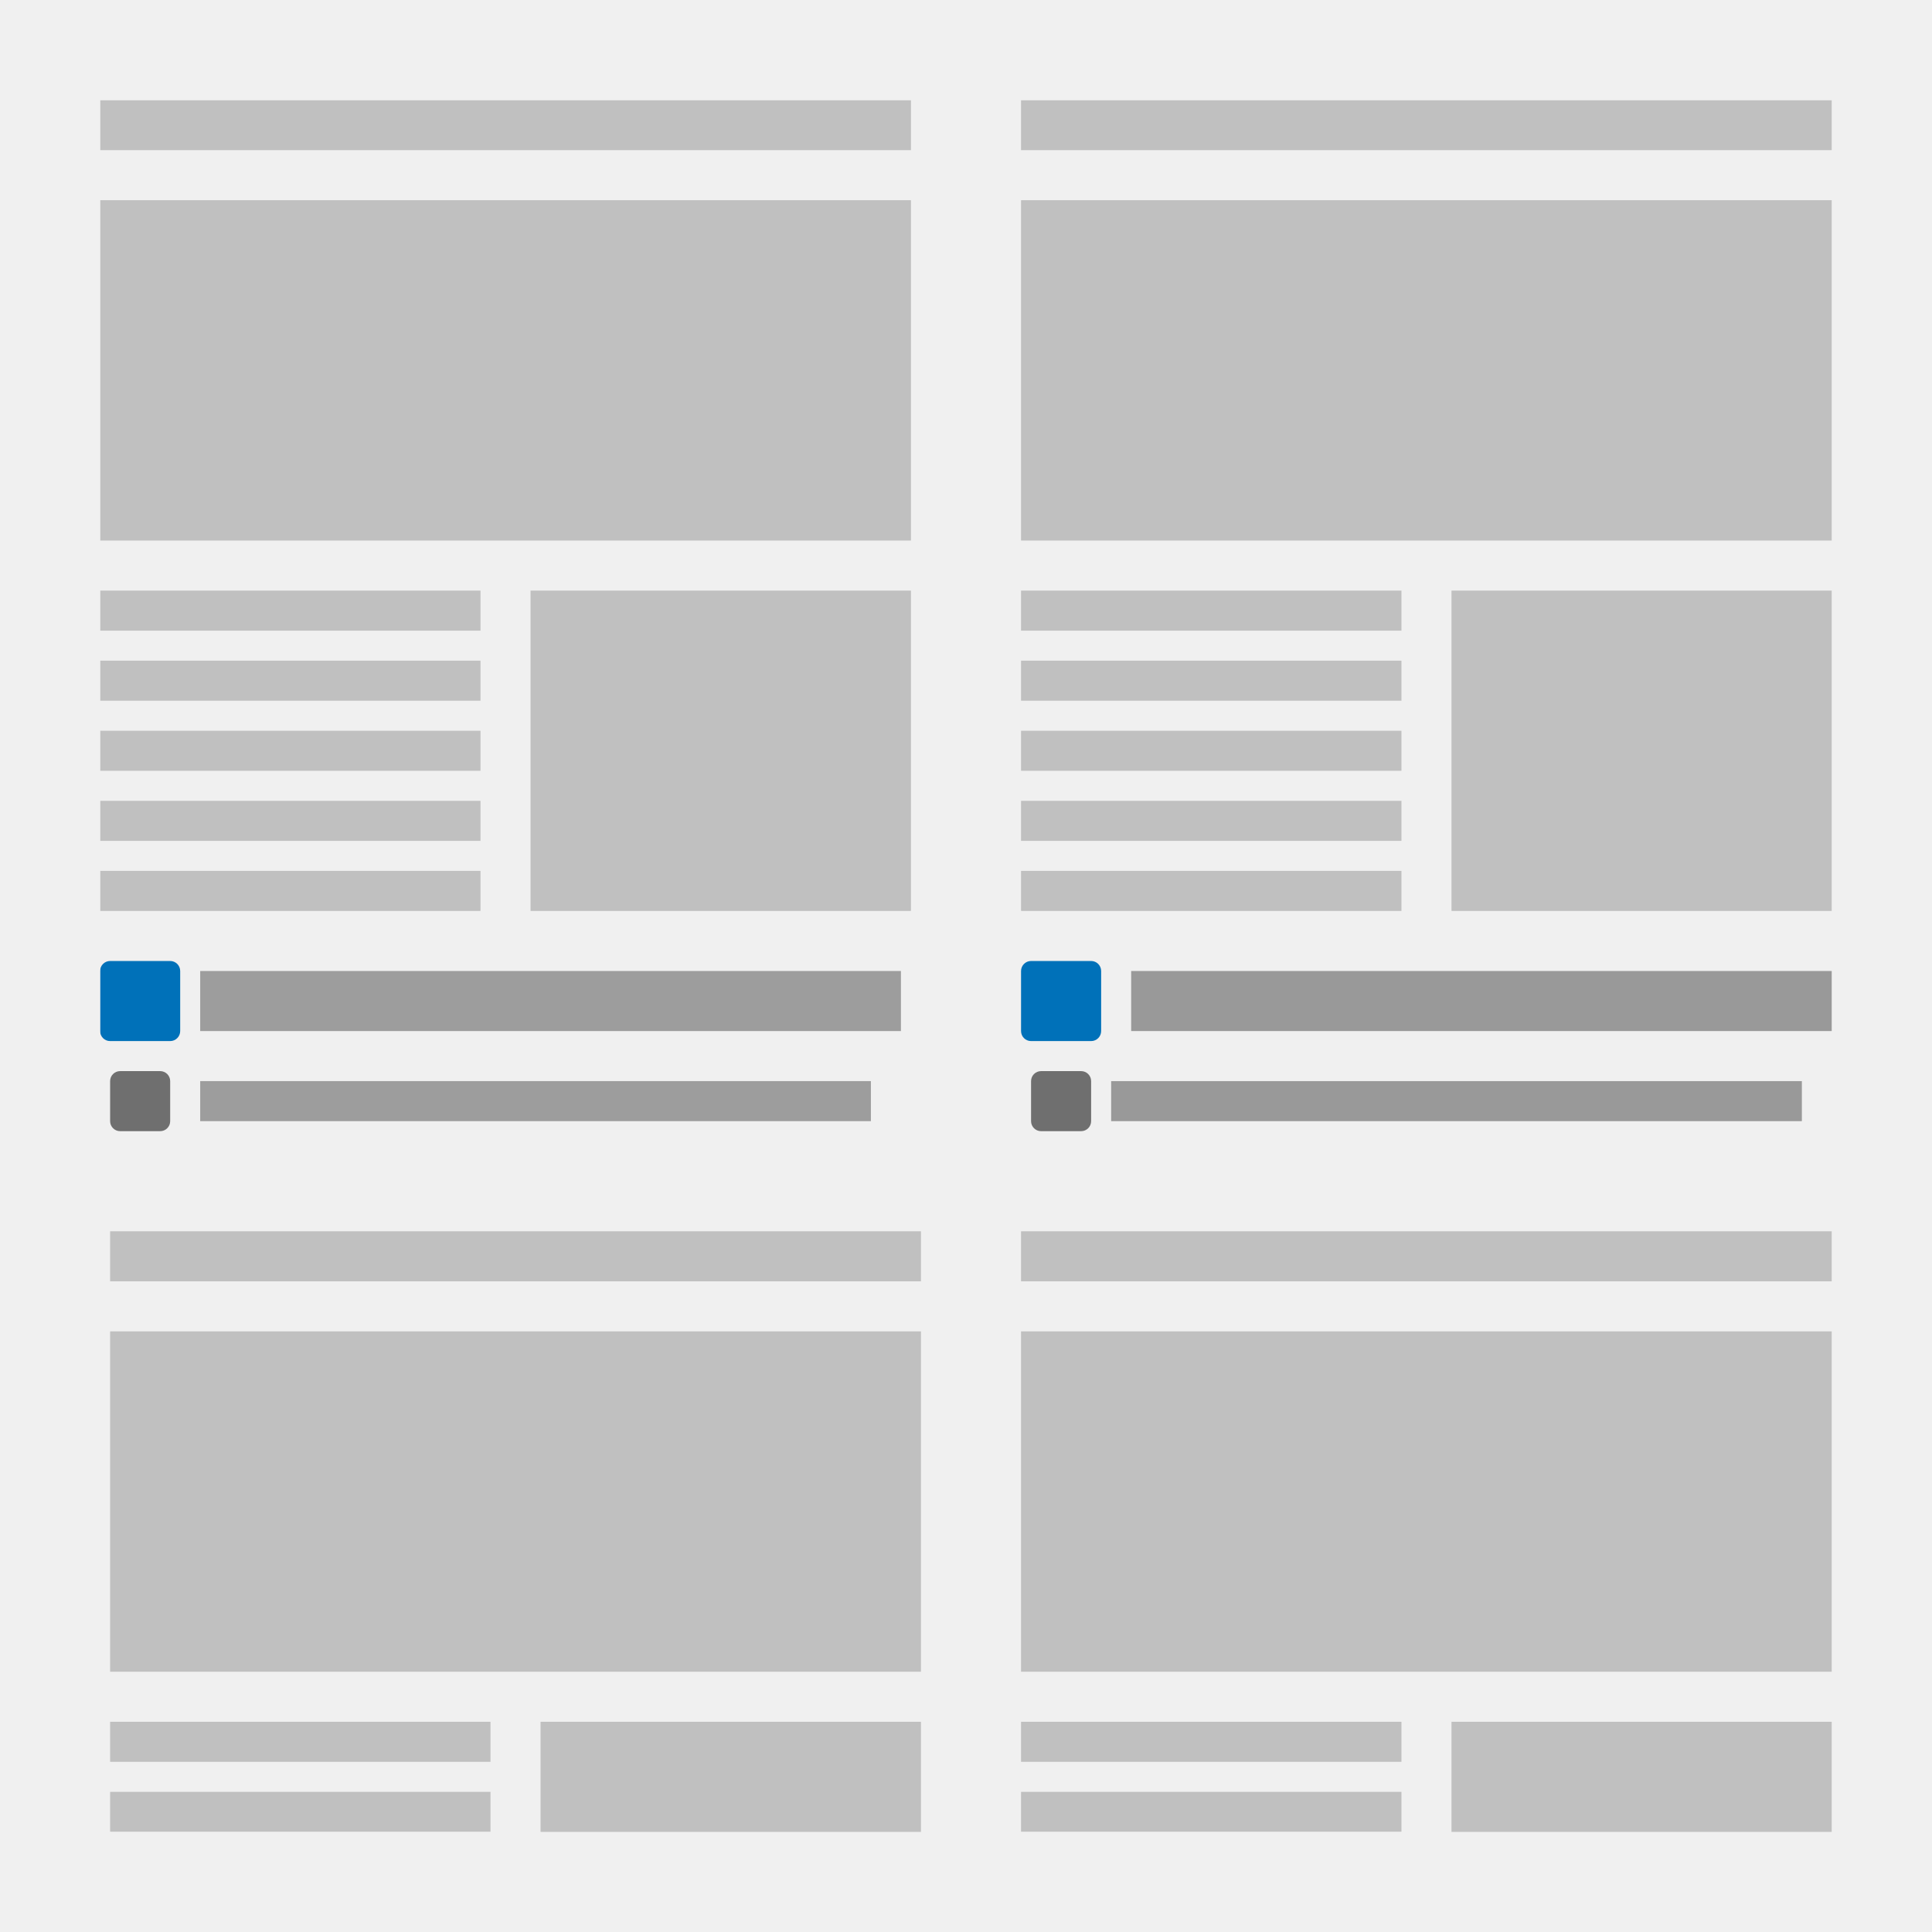
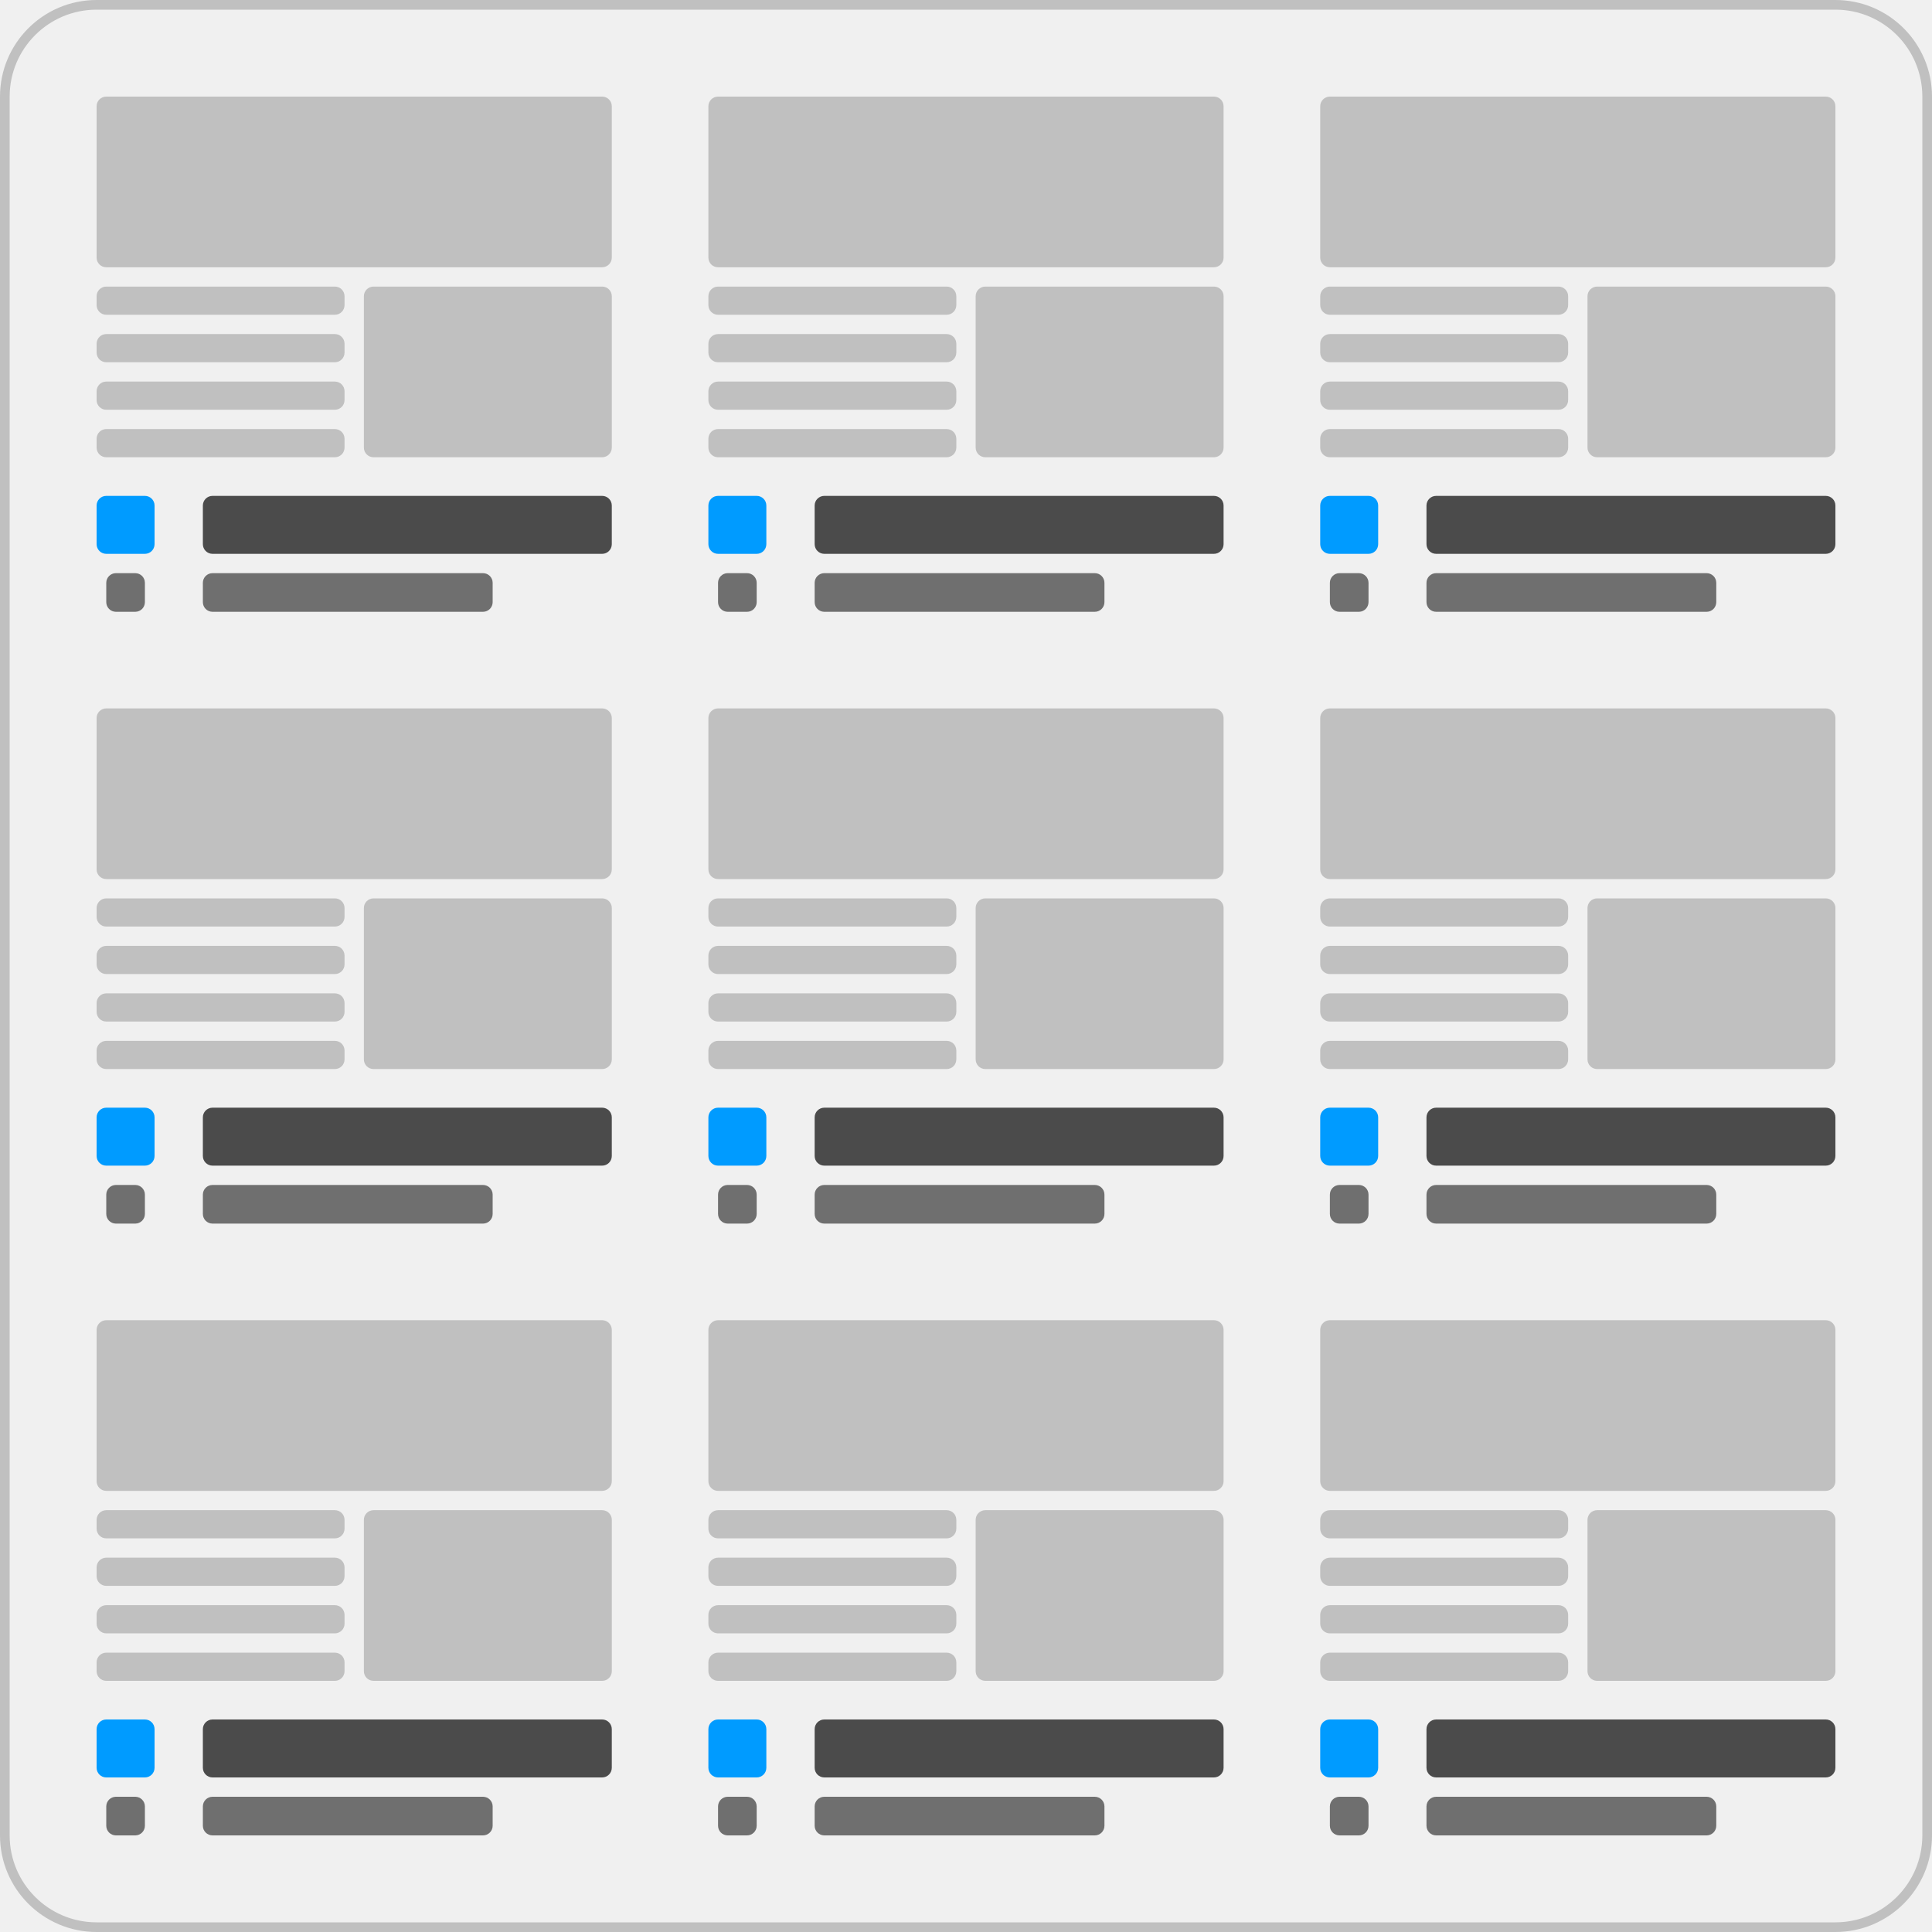
- <svg xmlns="http://www.w3.org/2000/svg" width="193" height="193" fill="none" viewBox="0 0 193 193">
-   <mask id="a" width="173" height="173" x="10" y="10" maskUnits="userSpaceOnUse" style="mask-type:alpha">
-     <path fill="#fff" d="M10 10h173v173H10z" />
-   </mask>
-   <g mask="url(#a)">
-     <rect width="8" height="8" x="10" y="96" fill="#0071B9" rx="1" />
-     <rect width="6" height="6" x="11" y="107" fill="#6F6F6F" rx="1" />
-     <path fill="silver" d="M10 20h81v34H10zm0 39h38v4H10zm0 7h38v4H10zm0 14h38v4H10zm0-7h38v4H10zm0 14h38v4H10zm43-28h38v32H53zM10 10h81v5H10z" />
-     <path fill="#4B4B4B" fill-opacity=".5" d="M20 97h70v6H20zm0 11h67v4H20z" />
-     <rect width="8" height="8" x="102" y="96" fill="#0071B9" rx="1" />
-     <rect width="6" height="6" x="103" y="107" fill="#6F6F6F" rx="1" />
-     <path fill="silver" d="M102 20h81v34h-81zm0 39h38v4h-38zm0 7h38v4h-38zm0 14h38v4h-38zm0-7h38v4h-38zm0 14h38v4h-38zm43-28h38v32h-38zm-43-49h81v5h-81z" />
-     <path fill="#999" d="M113 97h70v6h-70zm-2 11h69v4h-69z" />
-     <path fill="silver" d="M11 133h81v34H11zm0 39h38v4H11zm0 7h38v4H11zm43-7h38v32H54zm-43-49h81v5H11zm91 10h81v34h-81zm0 39h38v4h-38zm0 7h38v4h-38zm43-7h38v32h-38zm-43-49h81v5h-81z" />
-   </g>
+ <svg xmlns="http://www.w3.org/2000/svg" width="200" height="200" fill="none" viewBox="0 0 200 200">
+   <path fill="silver" fill-rule="evenodd" d="M10 1a9 9 0 0 0-9 9v180a9 9 0 0 0 9 9h180a9 9 0 0 0 9-9V10a9 9 0 0 0-9-9H10ZM0 10C0 4.477 4.477 0 10 0h180c5.523 0 10 4.477 10 10v180c0 5.523-4.477 10-10 10H10c-5.523 0-10-4.477-10-10V10Z" clip-rule="evenodd" />
+   <path fill="silver" d="M62.333 10H11a1 1 0 0 0-1 1v15.667a1 1 0 0 0 1 1h51.333a1 1 0 0 0 1-1V11a1 1 0 0 0-1-1ZM34.667 29.667H11a1 1 0 0 0-1 1v.917a1 1 0 0 0 1 1h23.667a1 1 0 0 0 1-1v-.917a1 1 0 0 0-1-1Zm0 4.916H11a1 1 0 0 0-1 1v.917a1 1 0 0 0 1 1h23.667a1 1 0 0 0 1-1v-.917a1 1 0 0 0-1-1Zm0 4.917H11a1 1 0 0 0-1 1v.917a1 1 0 0 0 1 1h23.667a1 1 0 0 0 1-1V40.5a1 1 0 0 0-1-1Zm0 4.917H11a1 1 0 0 0-1 1v.917a1 1 0 0 0 1 1h23.667a1 1 0 0 0 1-1v-.917a1 1 0 0 0-1-1Zm27.668-14.75H38.668a1 1 0 0 0-1 1v15.667a1 1 0 0 0 1 1h23.667a1 1 0 0 0 1-1V30.667a1 1 0 0 0-1-1Z" />
+   <path fill="#009BFF" d="M15 51.333h-4a1 1 0 0 0-1 1v4a1 1 0 0 0 1 1h4a1 1 0 0 0 1-1v-4a1 1 0 0 0-1-1Z" />
+   <path fill="#4B4B4B" d="M62.333 51.333H22a1 1 0 0 0-1 1v4a1 1 0 0 0 1 1h40.333a1 1 0 0 0 1-1v-4a1 1 0 0 0-1-1Z" />
+   <path fill="#6F6F6F" d="M14 59.333h-2a1 1 0 0 0-1 1v2a1 1 0 0 0 1 1h2a1 1 0 0 0 1-1v-2a1 1 0 0 0-1-1Zm36 0H22a1 1 0 0 0-1 1v2a1 1 0 0 0 1 1h28a1 1 0 0 0 1-1v-2a1 1 0 0 0-1-1Z" />
+   <path fill="silver" d="M125.665 10H74.332a1 1 0 0 0-1 1v15.667a1 1 0 0 0 1 1h51.333a1 1 0 0 0 1-1V11a1 1 0 0 0-1-1ZM97.999 29.667H74.332a1 1 0 0 0-1 1v.917a1 1 0 0 0 1 1h23.667a1 1 0 0 0 1-1v-.917a1 1 0 0 0-1-1Zm0 4.916H74.332a1 1 0 0 0-1 1v.917a1 1 0 0 0 1 1h23.667a1 1 0 0 0 1-1v-.917a1 1 0 0 0-1-1Zm0 4.917H74.332a1 1 0 0 0-1 1v.917a1 1 0 0 0 1 1h23.667a1 1 0 0 0 1-1V40.5a1 1 0 0 0-1-1Zm0 4.917H74.332a1 1 0 0 0-1 1v.917a1 1 0 0 0 1 1h23.667a1 1 0 0 0 1-1v-.917a1 1 0 0 0-1-1Zm27.668-14.75H102a1 1 0 0 0-1 1v15.667a1 1 0 0 0 1 1h23.667a1 1 0 0 0 1-1V30.667a1 1 0 0 0-1-1Z" />
+   <path fill="#009BFF" d="M78.332 51.333h-4a1 1 0 0 0-1 1v4a1 1 0 0 0 1 1h4a1 1 0 0 0 1-1v-4a1 1 0 0 0-1-1Z" />
+   <path fill="#4B4B4B" d="M125.665 51.333H85.332a1 1 0 0 0-1 1v4a1 1 0 0 0 1 1h40.333a1 1 0 0 0 1-1v-4a1 1 0 0 0-1-1Z" />
+   <path fill="#6F6F6F" d="M77.332 59.333h-2a1 1 0 0 0-1 1v2a1 1 0 0 0 1 1h2a1 1 0 0 0 1-1v-2a1 1 0 0 0-1-1Zm36 0h-28a1 1 0 0 0-1 1v2a1 1 0 0 0 1 1h28a1 1 0 0 0 1-1v-2a1 1 0 0 0-1-1Z" />
+   <path fill="silver" d="M189.001 10h-51.333a1 1 0 0 0-1 1v15.667a1 1 0 0 0 1 1h51.333a1 1 0 0 0 1-1V11a1 1 0 0 0-1-1Zm-27.666 19.667h-23.667a1 1 0 0 0-1 1v.917a1 1 0 0 0 1 1h23.667a1 1 0 0 0 1-1v-.917a1 1 0 0 0-1-1Zm0 4.916h-23.667a1 1 0 0 0-1 1v.917a1 1 0 0 0 1 1h23.667a1 1 0 0 0 1-1v-.917a1 1 0 0 0-1-1Zm0 4.917h-23.667a1 1 0 0 0-1 1v.917a1 1 0 0 0 1 1h23.667a1 1 0 0 0 1-1V40.5a1 1 0 0 0-1-1Zm0 4.917h-23.667a1 1 0 0 0-1 1v.917a1 1 0 0 0 1 1h23.667a1 1 0 0 0 1-1v-.917a1 1 0 0 0-1-1Zm27.668-14.75h-23.667a1 1 0 0 0-1 1v15.667a1 1 0 0 0 1 1h23.667a1 1 0 0 0 1-1V30.667a1 1 0 0 0-1-1Z" />
+   <path fill="#009BFF" d="M141.668 51.333h-4a1 1 0 0 0-1 1v4a1 1 0 0 0 1 1h4a1 1 0 0 0 1-1v-4a1 1 0 0 0-1-1Z" />
+   <path fill="#4B4B4B" d="M189.001 51.333h-40.333a1 1 0 0 0-1 1v4a1 1 0 0 0 1 1h40.333a1 1 0 0 0 1-1v-4a1 1 0 0 0-1-1Z" />
+   <path fill="#6F6F6F" d="M140.668 59.333h-2a1 1 0 0 0-1 1v2a1 1 0 0 0 1 1h2a1 1 0 0 0 1-1v-2a1 1 0 0 0-1-1Zm36 0h-28a1 1 0 0 0-1 1v2a1 1 0 0 0 1 1h28a1 1 0 0 0 1-1v-2a1 1 0 0 0-1-1Z" />
+   <path fill="silver" d="M62.333 73.333H11a1 1 0 0 0-1 1V90a1 1 0 0 0 1 1h51.333a1 1 0 0 0 1-1V74.333a1 1 0 0 0-1-1ZM34.667 93H11a1 1 0 0 0-1 1v.917a1 1 0 0 0 1 1h23.667a1 1 0 0 0 1-1V94a1 1 0 0 0-1-1Zm0 4.917H11a1 1 0 0 0-1 1v.917a1 1 0 0 0 1 1h23.667a1 1 0 0 0 1-1v-.917a1 1 0 0 0-1-1Zm0 4.916H11a1 1 0 0 0-1 1v.917a1 1 0 0 0 1 1h23.667a1 1 0 0 0 1-1v-.917a1 1 0 0 0-1-1Zm0 4.917H11a1 1 0 0 0-1 1v.917a1 1 0 0 0 1 1h23.667a1 1 0 0 0 1-1v-.917a1 1 0 0 0-1-1ZM62.335 93H38.668a1 1 0 0 0-1 1v15.667a1 1 0 0 0 1 1h23.667a1 1 0 0 0 1-1V94a1 1 0 0 0-1-1Z" />
+   <path fill="#009BFF" d="M15 114.667h-4a1 1 0 0 0-1 1v4a1 1 0 0 0 1 1h4a1 1 0 0 0 1-1v-4a1 1 0 0 0-1-1Z" />
+   <path fill="#4B4B4B" d="M62.333 114.667H22a1 1 0 0 0-1 1v4a1 1 0 0 0 1 1h40.333a1 1 0 0 0 1-1v-4a1 1 0 0 0-1-1Z" />
+   <path fill="#6F6F6F" d="M14 122.667h-2a1 1 0 0 0-1 1v2a1 1 0 0 0 1 1h2a1 1 0 0 0 1-1v-2a1 1 0 0 0-1-1Zm36 0H22a1 1 0 0 0-1 1v2a1 1 0 0 0 1 1h28a1 1 0 0 0 1-1v-2a1 1 0 0 0-1-1Z" />
+   <path fill="silver" d="M125.665 73.333H74.332a1 1 0 0 0-1 1V90a1 1 0 0 0 1 1h51.333a1 1 0 0 0 1-1V74.333a1 1 0 0 0-1-1ZM97.999 93H74.332a1 1 0 0 0-1 1v.917a1 1 0 0 0 1 1h23.667a1 1 0 0 0 1-1V94a1 1 0 0 0-1-1Zm0 4.917H74.332a1 1 0 0 0-1 1v.917a1 1 0 0 0 1 1h23.667a1 1 0 0 0 1-1v-.917a1 1 0 0 0-1-1Zm0 4.916H74.332a1 1 0 0 0-1 1v.917a1 1 0 0 0 1 1h23.667a1 1 0 0 0 1-1v-.917a1 1 0 0 0-1-1Zm0 4.917H74.332a1 1 0 0 0-1 1v.917a1 1 0 0 0 1 1h23.667a1 1 0 0 0 1-1v-.917a1 1 0 0 0-1-1ZM125.667 93H102a1 1 0 0 0-1 1v15.667a1 1 0 0 0 1 1h23.667a1 1 0 0 0 1-1V94a1 1 0 0 0-1-1Z" />
+   <path fill="#009BFF" d="M78.332 114.667h-4a1 1 0 0 0-1 1v4a1 1 0 0 0 1 1h4a1 1 0 0 0 1-1v-4a1 1 0 0 0-1-1Z" />
+   <path fill="#4B4B4B" d="M125.665 114.667H85.332a1 1 0 0 0-1 1v4a1 1 0 0 0 1 1h40.333a1 1 0 0 0 1-1v-4a1 1 0 0 0-1-1Z" />
+   <path fill="#6F6F6F" d="M77.332 122.667h-2a1 1 0 0 0-1 1v2a1 1 0 0 0 1 1h2a1 1 0 0 0 1-1v-2a1 1 0 0 0-1-1Zm36 0h-28a1 1 0 0 0-1 1v2a1 1 0 0 0 1 1h28a1 1 0 0 0 1-1v-2a1 1 0 0 0-1-1Z" />
+   <path fill="silver" d="M189.001 73.333h-51.333a1 1 0 0 0-1 1V90a1 1 0 0 0 1 1h51.333a1 1 0 0 0 1-1V74.333a1 1 0 0 0-1-1ZM161.335 93h-23.667a1 1 0 0 0-1 1v.917a1 1 0 0 0 1 1h23.667a1 1 0 0 0 1-1V94a1 1 0 0 0-1-1Zm0 4.917h-23.667a1 1 0 0 0-1 1v.917a1 1 0 0 0 1 1h23.667a1 1 0 0 0 1-1v-.917a1 1 0 0 0-1-1Zm0 4.916h-23.667a1 1 0 0 0-1 1v.917a1 1 0 0 0 1 1h23.667a1 1 0 0 0 1-1v-.917a1 1 0 0 0-1-1Zm0 4.917h-23.667a1 1 0 0 0-1 1v.917a1 1 0 0 0 1 1h23.667a1 1 0 0 0 1-1v-.917a1 1 0 0 0-1-1ZM189.003 93h-23.667a1 1 0 0 0-1 1v15.667a1 1 0 0 0 1 1h23.667a1 1 0 0 0 1-1V94a1 1 0 0 0-1-1Z" />
+   <path fill="#009BFF" d="M141.668 114.667h-4a1 1 0 0 0-1 1v4a1 1 0 0 0 1 1h4a1 1 0 0 0 1-1v-4a1 1 0 0 0-1-1Z" />
+   <path fill="#4B4B4B" d="M189.001 114.667h-40.333a1 1 0 0 0-1 1v4a1 1 0 0 0 1 1h40.333a1 1 0 0 0 1-1v-4a1 1 0 0 0-1-1Z" />
+   <path fill="#6F6F6F" d="M140.668 122.667h-2a1 1 0 0 0-1 1v2a1 1 0 0 0 1 1h2a1 1 0 0 0 1-1v-2a1 1 0 0 0-1-1Zm36 0h-28a1 1 0 0 0-1 1v2a1 1 0 0 0 1 1h28a1 1 0 0 0 1-1v-2a1 1 0 0 0-1-1Z" />
+   <path fill="silver" d="M62.333 136.667H11a1 1 0 0 0-1 1v15.667a1 1 0 0 0 1 1h51.333a1 1 0 0 0 1-1v-15.667a1 1 0 0 0-1-1Zm-27.666 19.666H11a1 1 0 0 0-1 1v.917a1 1 0 0 0 1 1h23.667a1 1 0 0 0 1-1v-.917a1 1 0 0 0-1-1Zm0 4.917H11a1 1 0 0 0-1 1v.917a1 1 0 0 0 1 1h23.667a1 1 0 0 0 1-1v-.917a1 1 0 0 0-1-1Zm0 4.917H11a1 1 0 0 0-1 1v.917a1 1 0 0 0 1 1h23.667a1 1 0 0 0 1-1v-.917a1 1 0 0 0-1-1Zm0 4.916H11a1 1 0 0 0-1 1V173a1 1 0 0 0 1 1h23.667a1 1 0 0 0 1-1v-.917a1 1 0 0 0-1-1Zm27.668-14.75H38.668a1 1 0 0 0-1 1V173a1 1 0 0 0 1 1h23.667a1 1 0 0 0 1-1v-15.667a1 1 0 0 0-1-1Z" />
+   <path fill="#009BFF" d="M15 178h-4a1 1 0 0 0-1 1v4a1 1 0 0 0 1 1h4a1 1 0 0 0 1-1v-4a1 1 0 0 0-1-1Z" />
+   <path fill="#4B4B4B" d="M62.333 178H22a1 1 0 0 0-1 1v4a1 1 0 0 0 1 1h40.333a1 1 0 0 0 1-1v-4a1 1 0 0 0-1-1Z" />
+   <path fill="#6F6F6F" d="M14 186h-2a1 1 0 0 0-1 1v2a1 1 0 0 0 1 1h2a1 1 0 0 0 1-1v-2a1 1 0 0 0-1-1Zm36 0H22a1 1 0 0 0-1 1v2a1 1 0 0 0 1 1h28a1 1 0 0 0 1-1v-2a1 1 0 0 0-1-1Z" />
+   <path fill="silver" d="M125.665 136.667H74.332a1 1 0 0 0-1 1v15.667a1 1 0 0 0 1 1h51.333a1 1 0 0 0 1-1v-15.667a1 1 0 0 0-1-1Zm-27.666 19.666H74.332a1 1 0 0 0-1 1v.917a1 1 0 0 0 1 1h23.667a1 1 0 0 0 1-1v-.917a1 1 0 0 0-1-1Zm0 4.917H74.332a1 1 0 0 0-1 1v.917a1 1 0 0 0 1 1h23.667a1 1 0 0 0 1-1v-.917a1 1 0 0 0-1-1Zm0 4.917H74.332a1 1 0 0 0-1 1v.917a1 1 0 0 0 1 1h23.667a1 1 0 0 0 1-1v-.917a1 1 0 0 0-1-1Zm0 4.916H74.332a1 1 0 0 0-1 1V173a1 1 0 0 0 1 1h23.667a1 1 0 0 0 1-1v-.917a1 1 0 0 0-1-1Zm27.668-14.75H102a1 1 0 0 0-1 1V173a1 1 0 0 0 1 1h23.667a1 1 0 0 0 1-1v-15.667a1 1 0 0 0-1-1Z" />
+   <path fill="#009BFF" d="M78.332 178h-4a1 1 0 0 0-1 1v4a1 1 0 0 0 1 1h4a1 1 0 0 0 1-1v-4a1 1 0 0 0-1-1Z" />
+   <path fill="#4B4B4B" d="M125.665 178H85.332a1 1 0 0 0-1 1v4a1 1 0 0 0 1 1h40.333a1 1 0 0 0 1-1v-4a1 1 0 0 0-1-1Z" />
+   <path fill="#6F6F6F" d="M77.332 186h-2a1 1 0 0 0-1 1v2a1 1 0 0 0 1 1h2a1 1 0 0 0 1-1v-2a1 1 0 0 0-1-1Zm36 0h-28a1 1 0 0 0-1 1v2a1 1 0 0 0 1 1h28a1 1 0 0 0 1-1v-2a1 1 0 0 0-1-1Z" />
+   <path fill="silver" d="M189.001 136.667h-51.333a1 1 0 0 0-1 1v15.667a1 1 0 0 0 1 1h51.333a1 1 0 0 0 1-1v-15.667a1 1 0 0 0-1-1Zm-27.666 19.666h-23.667a1 1 0 0 0-1 1v.917a1 1 0 0 0 1 1h23.667a1 1 0 0 0 1-1v-.917a1 1 0 0 0-1-1Zm0 4.917h-23.667a1 1 0 0 0-1 1v.917a1 1 0 0 0 1 1h23.667a1 1 0 0 0 1-1v-.917a1 1 0 0 0-1-1Zm0 4.917h-23.667a1 1 0 0 0-1 1v.917a1 1 0 0 0 1 1h23.667a1 1 0 0 0 1-1v-.917a1 1 0 0 0-1-1Zm0 4.916h-23.667a1 1 0 0 0-1 1V173a1 1 0 0 0 1 1h23.667a1 1 0 0 0 1-1v-.917a1 1 0 0 0-1-1Zm27.668-14.75h-23.667a1 1 0 0 0-1 1V173a1 1 0 0 0 1 1h23.667a1 1 0 0 0 1-1v-15.667a1 1 0 0 0-1-1Z" />
+   <path fill="#009BFF" d="M141.668 178h-4a1 1 0 0 0-1 1v4a1 1 0 0 0 1 1h4a1 1 0 0 0 1-1v-4a1 1 0 0 0-1-1Z" />
+   <path fill="#4B4B4B" d="M189.001 178h-40.333a1 1 0 0 0-1 1v4a1 1 0 0 0 1 1h40.333a1 1 0 0 0 1-1v-4a1 1 0 0 0-1-1Z" />
+   <path fill="#6F6F6F" d="M140.668 186h-2a1 1 0 0 0-1 1v2a1 1 0 0 0 1 1h2a1 1 0 0 0 1-1v-2a1 1 0 0 0-1-1Zm36 0h-28a1 1 0 0 0-1 1v2a1 1 0 0 0 1 1h28a1 1 0 0 0 1-1v-2a1 1 0 0 0-1-1Z" />
</svg>
